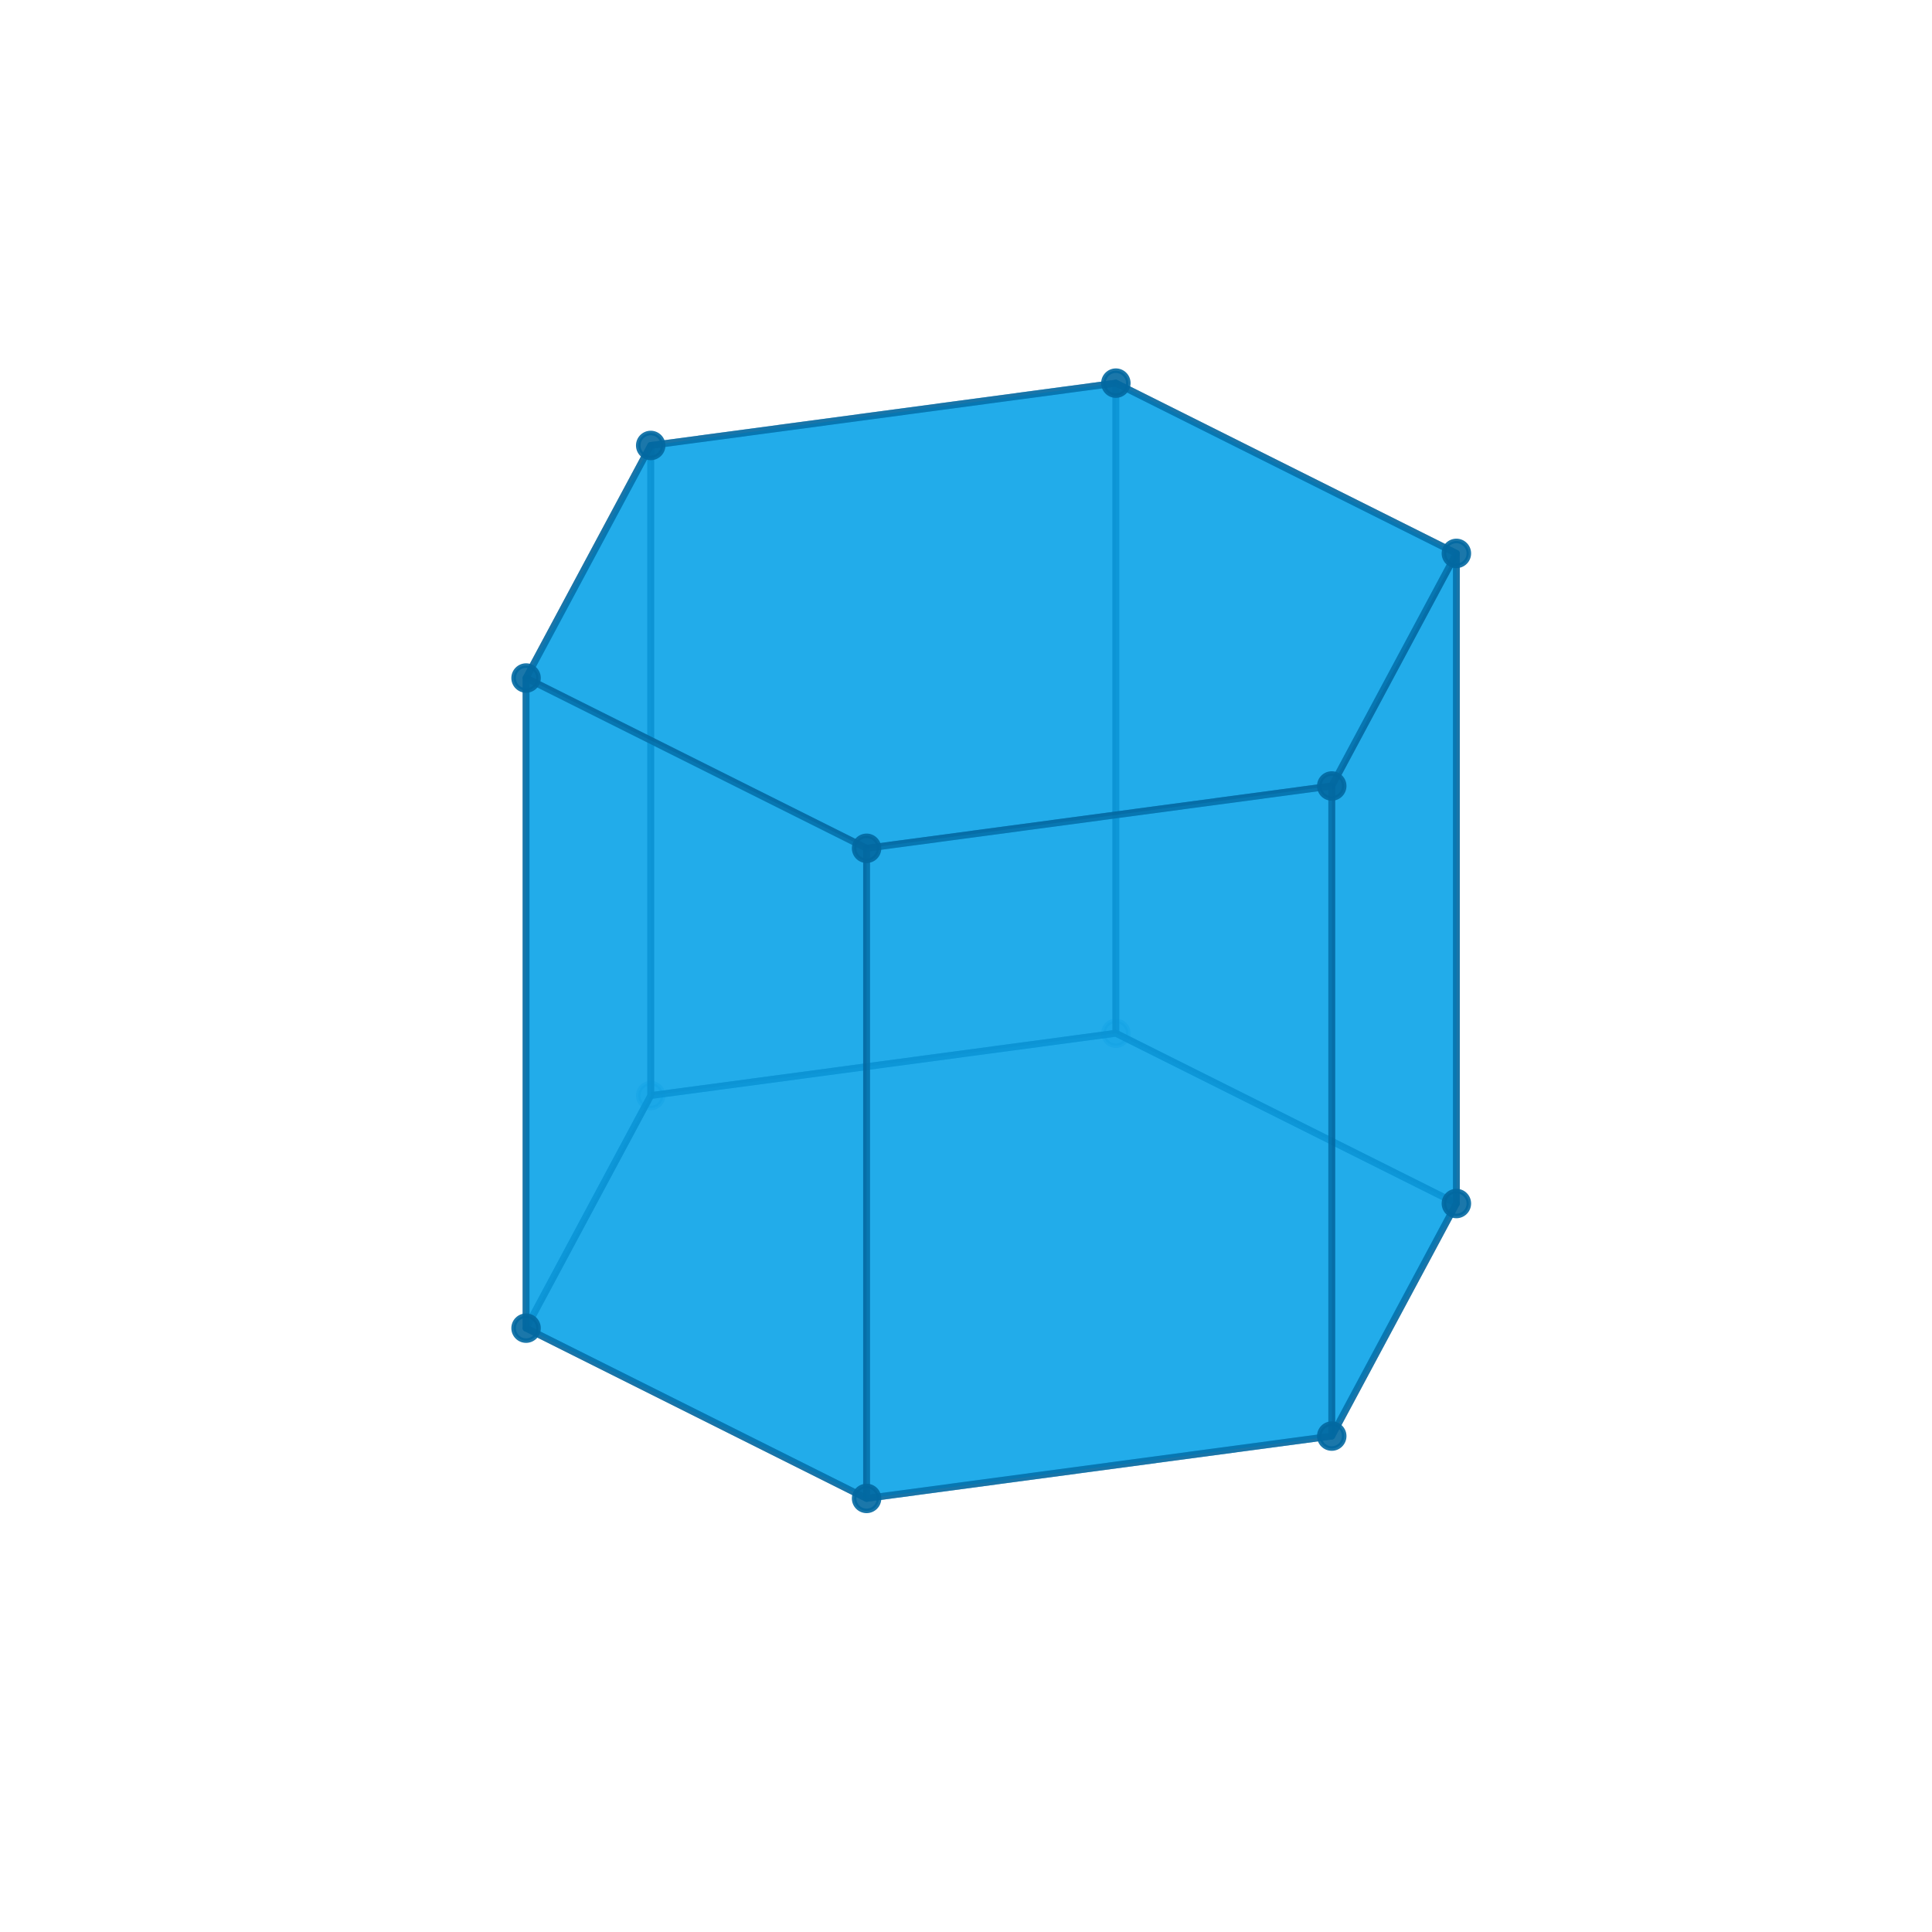
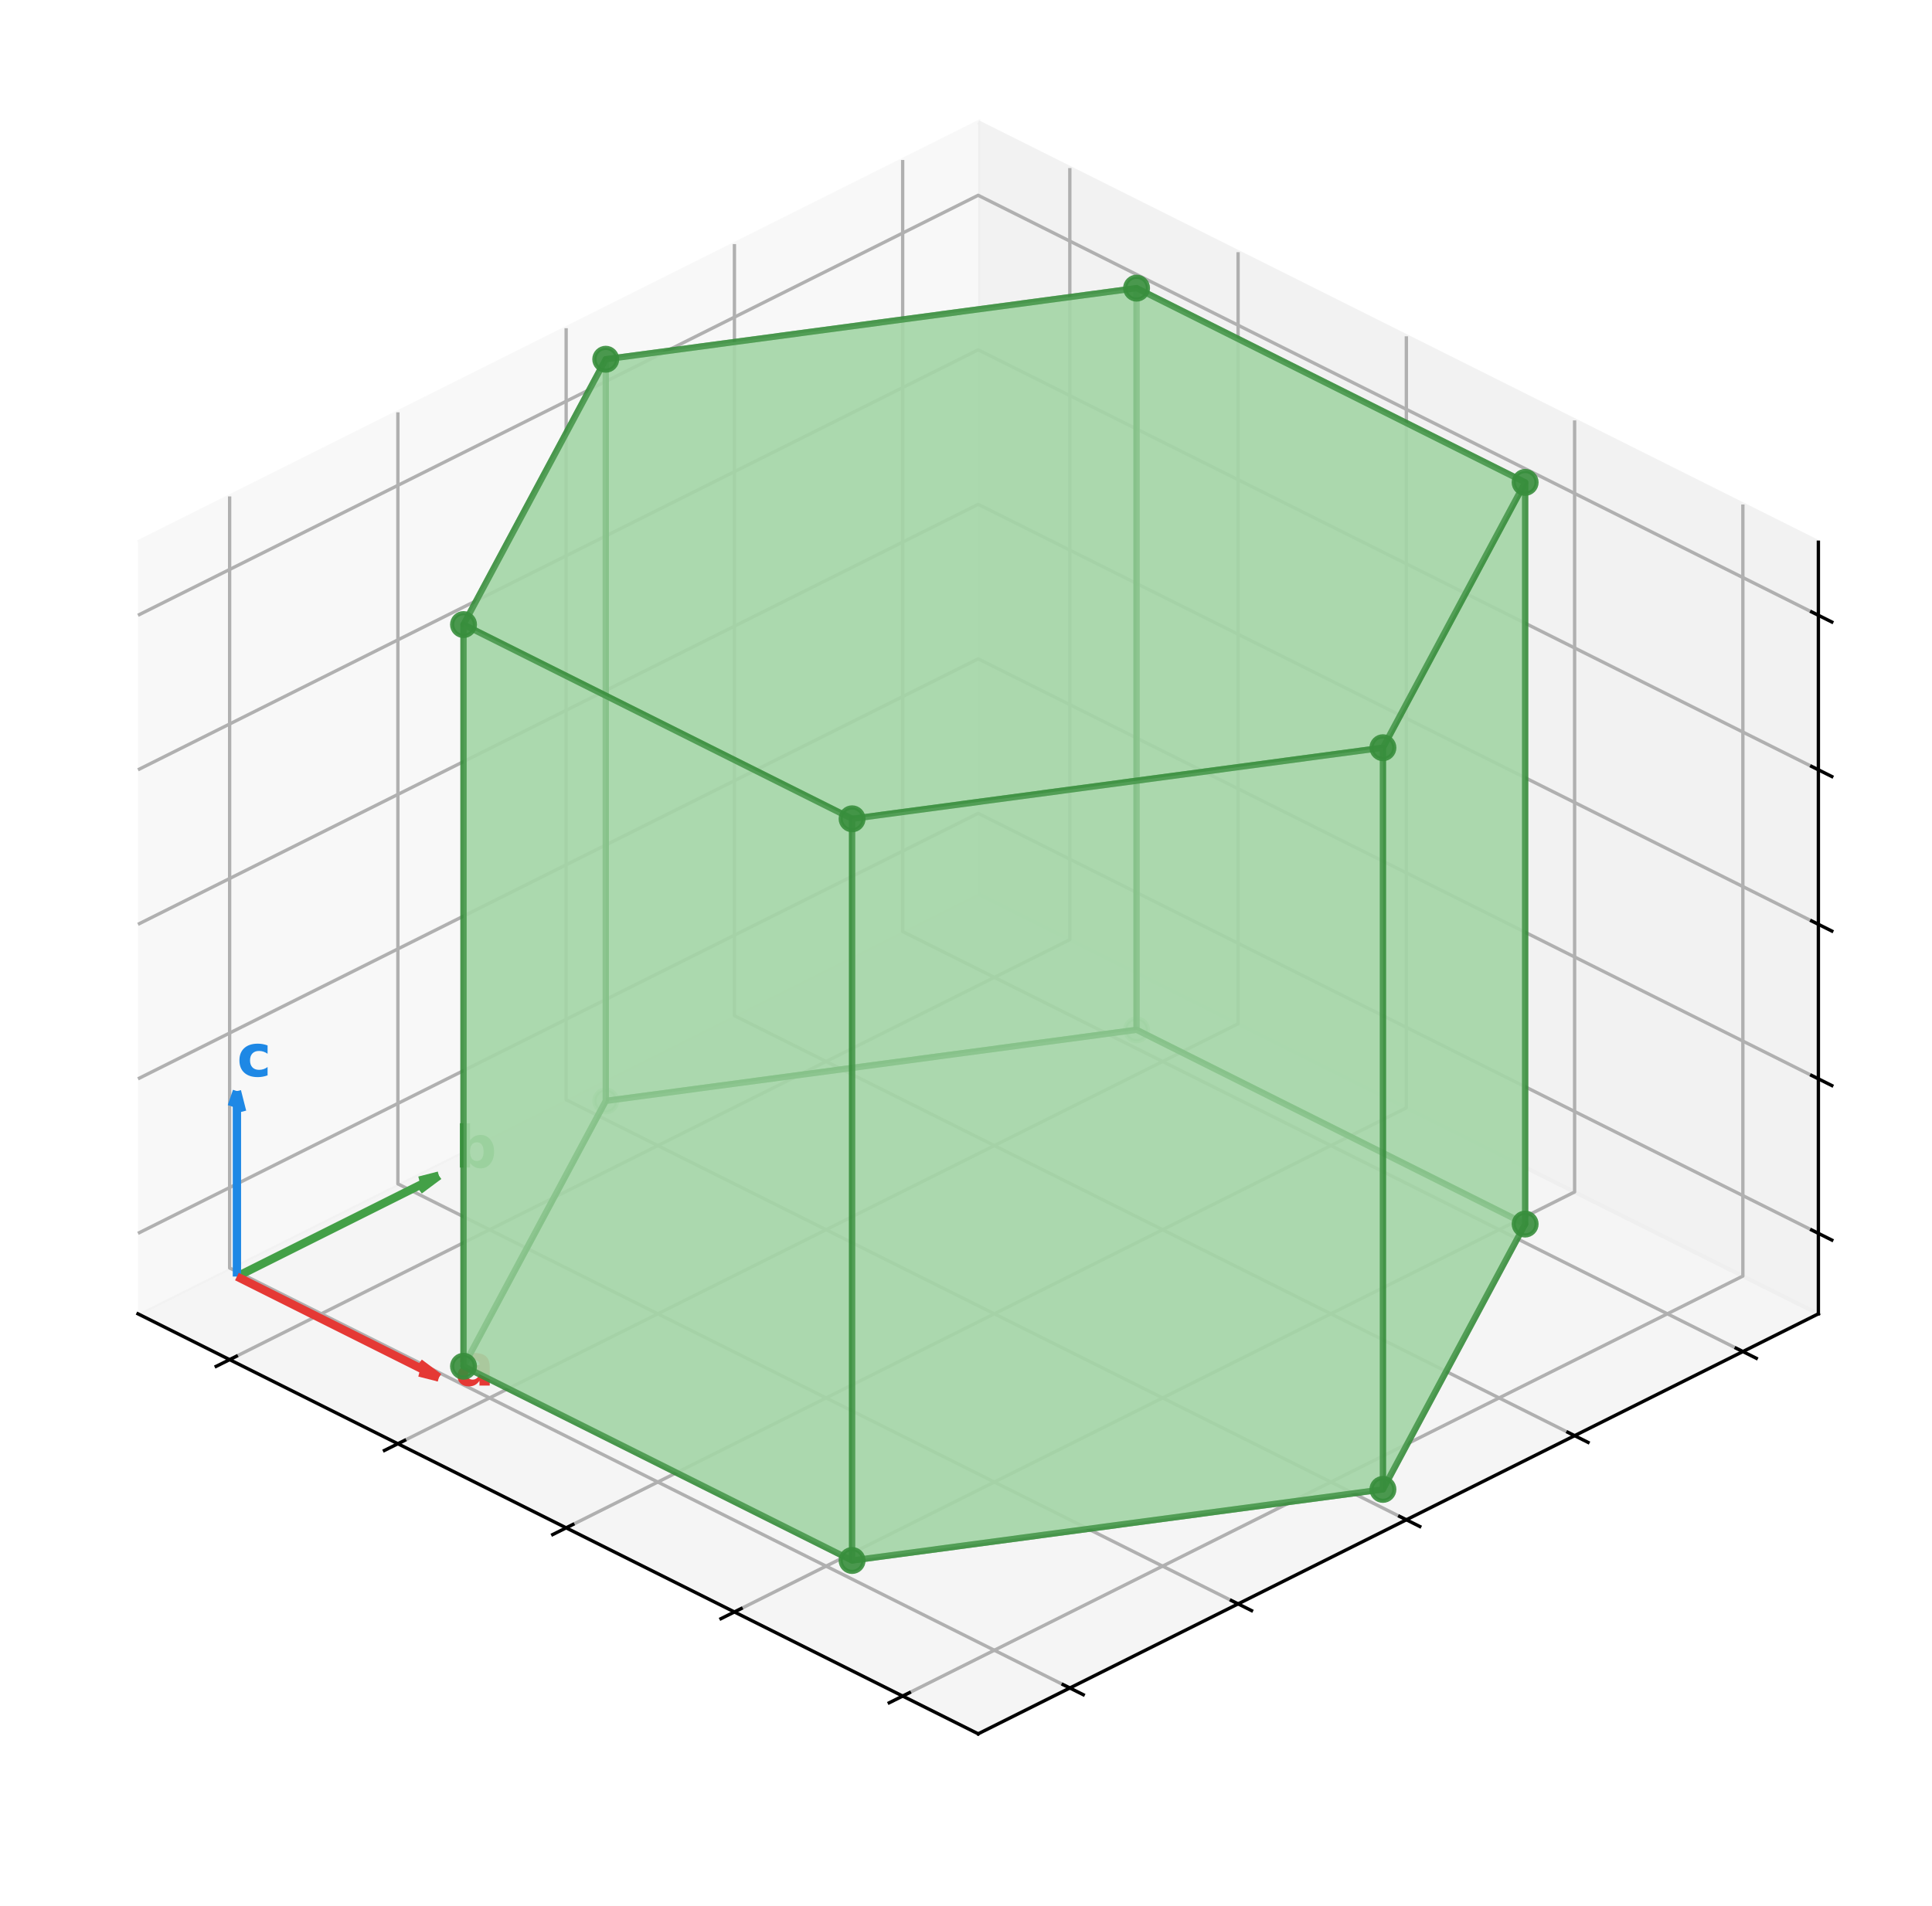
- <svg xmlns="http://www.w3.org/2000/svg" xmlns:xlink="http://www.w3.org/1999/xlink" width="424.8pt" height="424.8pt" viewBox="0 0 424.8 424.8" version="1.1">
+ <svg xmlns="http://www.w3.org/2000/svg" xmlns:xlink="http://www.w3.org/1999/xlink" width="464.059pt" height="457.92pt" viewBox="0 0 464.059 457.92" version="1.1">
  <defs>
    <style type="text/css">*{stroke-linejoin: round; stroke-linecap: butt}</style>
  </defs>
  <g id="figure_1">
    <g id="patch_1">
-       <path d="M 0 424.8  L 424.8 424.8  L 424.8 0  L 0 0  z " style="fill: #ffffff" />
+       <path d="M 0 457.92  L 464.059 457.92  L 464.059 0  L 0 0  z " style="fill: #ffffff" />
    </g>
    <g id="patch_2">
-       <path d="M 7.2 417.6  L 417.6 417.6  L 417.6 7.2  L 7.2 7.2  z " style="fill: #ffffff" />
+       <path d="M 7.2 450.72  L 450.72 450.72  L 450.72 7.2  L 7.2 7.2  z " style="fill: #ffffff" />
+     </g>
+     <g id="pane3d_1">
+       <g id="patch_3">
+         <path d="M 33.141 315.655  L 234.954 214.749  L 234.954 29.372  L 33.141 130.278  " style="fill: #f2f2f2; opacity: 0.5; stroke: #f2f2f2; stroke-linejoin: miter" />
+       </g>
+     </g>
+     <g id="pane3d_2">
+       <g id="patch_4">
+         <path d="M 234.954 214.749  L 436.766 315.655  L 436.766 130.278  L 234.954 29.372  " style="fill: #e6e6e6; opacity: 0.5; stroke: #e6e6e6; stroke-linejoin: miter" />
+       </g>
+     </g>
+     <g id="pane3d_3">
+       <g id="patch_5">
+         <path d="M 33.141 315.655  L 234.954 416.561  L 436.766 315.655  L 234.954 214.749  " style="fill: #ececec; opacity: 0.5; stroke: #ececec; stroke-linejoin: miter" />
+       </g>
+     </g>
+     <g id="grid3d_1">
+       <g id="Line3DCollection_1">
+         <path d="M 55.157 326.662  L 256.969 225.756  L 256.969 40.38  " style="fill: none; stroke: #b0b0b0; stroke-width: 0.8" />
+         <path d="M 95.572 346.87  L 297.384 245.964  L 297.384 60.588  " style="fill: none; stroke: #b0b0b0; stroke-width: 0.8" />
+         <path d="M 135.987 367.078  L 337.8 266.172  L 337.8 80.795  " style="fill: none; stroke: #b0b0b0; stroke-width: 0.8" />
+         <path d="M 176.403 387.285  L 378.215 286.379  L 378.215 101.003  " style="fill: none; stroke: #b0b0b0; stroke-width: 0.8" />
+         <path d="M 216.818 407.493  L 418.63 306.587  L 418.63 121.211  " style="fill: none; stroke: #b0b0b0; stroke-width: 0.8" />
+       </g>
+     </g>
+     <g id="grid3d_2">
+       <g id="Line3DCollection_2">
+         <path d="M 55.157 119.271  L 55.157 304.647  L 256.969 405.553  " style="fill: none; stroke: #b0b0b0; stroke-width: 0.8" />
+         <path d="M 95.572 99.063  L 95.572 284.439  L 297.384 385.345  " style="fill: none; stroke: #b0b0b0; stroke-width: 0.8" />
+         <path d="M 135.987 78.855  L 135.987 264.232  L 337.8 365.138  " style="fill: none; stroke: #b0b0b0; stroke-width: 0.8" />
+         <path d="M 176.403 58.648  L 176.403 244.024  L 378.215 344.93  " style="fill: none; stroke: #b0b0b0; stroke-width: 0.8" />
+         <path d="M 216.818 38.44  L 216.818 223.816  L 418.63 324.722  " style="fill: none; stroke: #b0b0b0; stroke-width: 0.8" />
+       </g>
+     </g>
+     <g id="grid3d_3">
+       <g id="Line3DCollection_3">
+         <path d="M 436.766 296.323  L 234.954 195.417  L 33.141 296.323  " style="fill: none; stroke: #b0b0b0; stroke-width: 0.8" />
+         <path d="M 436.766 259.199  L 234.954 158.293  L 33.141 259.199  " style="fill: none; stroke: #b0b0b0; stroke-width: 0.8" />
+         <path d="M 436.766 222.076  L 234.954 121.169  L 33.141 222.076  " style="fill: none; stroke: #b0b0b0; stroke-width: 0.8" />
+         <path d="M 436.766 184.952  L 234.954 84.046  L 33.141 184.952  " style="fill: none; stroke: #b0b0b0; stroke-width: 0.8" />
+         <path d="M 436.766 147.828  L 234.954 46.922  L 33.141 147.828  " style="fill: none; stroke: #b0b0b0; stroke-width: 0.8" />
+       </g>
+     </g>
+     <g id="axis3d_1">
+       <g id="line2d_1">
+         <path d="M 33.141 315.655  L 234.954 416.561  " style="fill: none; stroke: #000000; stroke-width: 0.8; stroke-linecap: square" />
+       </g>
+       <g id="xtick_1">
+         <g id="line2d_2">
+           <path d="M 56.771 325.855  L 51.928 328.277  " style="fill: none; stroke: #000000; stroke-width: 0.8; stroke-linecap: square" />
+         </g>
+       </g>
+       <g id="xtick_2">
+         <g id="line2d_3">
+           <path d="M 97.186 346.063  L 92.343 348.484  " style="fill: none; stroke: #000000; stroke-width: 0.8; stroke-linecap: square" />
+         </g>
+       </g>
+       <g id="xtick_3">
+         <g id="line2d_4">
+           <path d="M 137.602 366.27  L 132.758 368.692  " style="fill: none; stroke: #000000; stroke-width: 0.8; stroke-linecap: square" />
+         </g>
+       </g>
+       <g id="xtick_4">
+         <g id="line2d_5">
+           <path d="M 178.017 386.478  L 173.174 388.9  " style="fill: none; stroke: #000000; stroke-width: 0.8; stroke-linecap: square" />
+         </g>
+       </g>
+       <g id="xtick_5">
+         <g id="line2d_6">
+           <path d="M 218.433 406.686  L 213.589 409.108  " style="fill: none; stroke: #000000; stroke-width: 0.8; stroke-linecap: square" />
+         </g>
+       </g>
+     </g>
+     <g id="axis3d_2">
+       <g id="line2d_7">
+         <path d="M 436.766 315.655  L 234.954 416.561  " style="fill: none; stroke: #000000; stroke-width: 0.8; stroke-linecap: square" />
+       </g>
+       <g id="xtick_6">
+         <g id="line2d_8">
+           <path d="M 255.354 404.746  L 260.198 407.168  " style="fill: none; stroke: #000000; stroke-width: 0.8; stroke-linecap: square" />
+         </g>
+       </g>
+       <g id="xtick_7">
+         <g id="line2d_9">
+           <path d="M 295.77 384.538  L 300.613 386.96  " style="fill: none; stroke: #000000; stroke-width: 0.8; stroke-linecap: square" />
+         </g>
+       </g>
+       <g id="xtick_8">
+         <g id="line2d_10">
+           <path d="M 336.185 364.33  L 341.028 366.752  " style="fill: none; stroke: #000000; stroke-width: 0.8; stroke-linecap: square" />
+         </g>
+       </g>
+       <g id="xtick_9">
+         <g id="line2d_11">
+           <path d="M 376.6 344.123  L 381.444 346.544  " style="fill: none; stroke: #000000; stroke-width: 0.8; stroke-linecap: square" />
+         </g>
+       </g>
+       <g id="xtick_10">
+         <g id="line2d_12">
+           <path d="M 417.016 323.915  L 421.859 326.337  " style="fill: none; stroke: #000000; stroke-width: 0.8; stroke-linecap: square" />
+         </g>
+       </g>
+     </g>
+     <g id="axis3d_3">
+       <g id="line2d_13">
+         <path d="M 436.766 315.655  L 436.766 130.278  " style="fill: none; stroke: #000000; stroke-width: 0.8; stroke-linecap: square" />
+       </g>
+       <g id="xtick_11">
+         <g id="line2d_14">
+           <path d="M 435.151 295.516  L 439.995 297.938  " style="fill: none; stroke: #000000; stroke-width: 0.8; stroke-linecap: square" />
+         </g>
+       </g>
+       <g id="xtick_12">
+         <g id="line2d_15">
+           <path d="M 435.151 258.392  L 439.995 260.814  " style="fill: none; stroke: #000000; stroke-width: 0.8; stroke-linecap: square" />
+         </g>
+       </g>
+       <g id="xtick_13">
+         <g id="line2d_16">
+           <path d="M 435.151 221.268  L 439.995 223.69  " style="fill: none; stroke: #000000; stroke-width: 0.8; stroke-linecap: square" />
+         </g>
+       </g>
+       <g id="xtick_14">
+         <g id="line2d_17">
+           <path d="M 435.151 184.144  L 439.995 186.566  " style="fill: none; stroke: #000000; stroke-width: 0.8; stroke-linecap: square" />
+         </g>
+       </g>
+       <g id="xtick_15">
+         <g id="line2d_18">
+           <path d="M 435.151 147.02  L 439.995 149.442  " style="fill: none; stroke: #000000; stroke-width: 0.8; stroke-linecap: square" />
+         </g>
+       </g>
    </g>
    <g id="axes_1">
      <g id="Path3DCollection_1">
        <defs>
-           <path id="C0_0_9680bebe1b" d="M 0 2.739  C 0.726 2.739 1.423 2.45 1.936 1.936  C 2.45 1.423 2.739 0.726 2.739 -0  C 2.739 -0.726 2.45 -1.423 1.936 -1.936  C 1.423 -2.45 0.726 -2.739 0 -2.739  C -0.726 -2.739 -1.423 -2.45 -1.936 -1.936  C -2.45 -1.423 -2.739 -0.726 -2.739 0  C -2.739 0.726 -2.45 1.423 -1.936 1.936  C -1.423 2.45 -0.726 2.739 0 2.739  z " />
+           <path id="C0_0_7b20042950" d="M 0 2.739  C 0.726 2.739 1.423 2.45 1.936 1.936  C 2.45 1.423 2.739 0.726 2.739 -0  C 2.739 -0.726 2.45 -1.423 1.936 -1.936  C 1.423 -2.45 0.726 -2.739 0 -2.739  C -0.726 -2.739 -1.423 -2.45 -1.936 -1.936  C -2.45 -1.423 -2.739 -0.726 -2.739 0  C -2.739 0.726 -2.45 1.423 -1.936 1.936  C -1.423 2.45 -0.726 2.739 0 2.739  z " />
        </defs>
-         <g clip-path="url(#pfa314d4f9b)">
-           <use xlink:href="#C0_0_9680bebe1b" x="245.351" y="227.188" style="fill: #0369a1; fill-opacity: 0.3; stroke: #0369a1; stroke-opacity: 0.3" />
-         </g>
-         <g clip-path="url(#pfa314d4f9b)">
-           <use xlink:href="#C0_0_9680bebe1b" x="143.074" y="240.89" style="fill: #0369a1; fill-opacity: 0.3; stroke: #0369a1; stroke-opacity: 0.3" />
-         </g>
+         <g clip-path="url(#p1bd49e17db)">
+           <use xlink:href="#C0_0_7b20042950" x="272.997" y="247.424" style="fill: #388e3c; fill-opacity: 0.3; stroke: #388e3c; stroke-opacity: 0.3" />
+         </g>
+         <g clip-path="url(#p1bd49e17db)">
+           <use xlink:href="#C0_0_7b20042950" x="145.498" y="264.505" style="fill: #388e3c; fill-opacity: 0.3; stroke: #388e3c; stroke-opacity: 0.3" />
+         </g>
+       </g>
+       <g id="text_1">
+         <g style="fill: #e53935" transform="translate(109.2857 332.8919) scale(0.14 -0.14)">
+           <defs>
+             <path id="DejaVuSans-Bold-61" d="M 2106 1575  Q 1756 1575 1579 1456  Q 1403 1338 1403 1106  Q 1403 894 1545 773  Q 1688 653 1941 653  Q 2256 653 2472 879  Q 2688 1106 2688 1447  L 2688 1575  L 2106 1575  z M 3816 1997  L 3816 0  L 2688 0  L 2688 519  Q 2463 200 2181 54  Q 1900 -91 1497 -91  Q 953 -91 614 226  Q 275 544 275 1050  Q 275 1666 698 1953  Q 1122 2241 2028 2241  L 2688 2241  L 2688 2328  Q 2688 2594 2478 2717  Q 2269 2841 1825 2841  Q 1466 2841 1156 2769  Q 847 2697 581 2553  L 581 3406  Q 941 3494 1303 3539  Q 1666 3584 2028 3584  Q 2975 3584 3395 3211  Q 3816 2838 3816 1997  z " transform="scale(0.015625)" />
+           </defs>
+           <use xlink:href="#DejaVuSans-Bold-61" />
+         </g>
+       </g>
+       <g id="text_2">
+         <g style="fill: #43a047" transform="translate(109.2857 280.5135) scale(0.14 -0.14)">
+           <defs>
+             <path id="DejaVuSans-Bold-62" d="M 2400 722  Q 2759 722 2948 984  Q 3138 1247 3138 1747  Q 3138 2247 2948 2509  Q 2759 2772 2400 2772  Q 2041 2772 1848 2508  Q 1656 2244 1656 1747  Q 1656 1250 1848 986  Q 2041 722 2400 722  z M 1656 2988  Q 1888 3294 2169 3439  Q 2450 3584 2816 3584  Q 3463 3584 3878 3070  Q 4294 2556 4294 1747  Q 4294 938 3878 423  Q 3463 -91 2816 -91  Q 2450 -91 2169 54  Q 1888 200 1656 506  L 1656 0  L 538 0  L 538 4863  L 1656 4863  L 1656 2988  z " transform="scale(0.015625)" />
+           </defs>
+           <use xlink:href="#DejaVuSans-Bold-62" />
+         </g>
+       </g>
+       <g id="text_3">
+         <g style="fill: #1e88e5" transform="translate(56.90727 258.59) scale(0.14 -0.14)">
+           <defs>
+             <path id="DejaVuSans-Bold-63" d="M 3366 3391  L 3366 2478  Q 3138 2634 2908 2709  Q 2678 2784 2431 2784  Q 1963 2784 1702 2511  Q 1441 2238 1441 1747  Q 1441 1256 1702 982  Q 1963 709 2431 709  Q 2694 709 2930 787  Q 3166 866 3366 1019  L 3366 103  Q 3103 6 2833 -42  Q 2563 -91 2291 -91  Q 1344 -91 809 395  Q 275 881 275 1747  Q 275 2613 809 3098  Q 1344 3584 2291 3584  Q 2566 3584 2833 3536  Q 3100 3488 3366 3391  z " transform="scale(0.015625)" />
+           </defs>
+           <use xlink:href="#DejaVuSans-Bold-63" />
+         </g>
+       </g>
+       <g id="Line3DCollection_4">
+         <path d="M 105.406 282.453  L 56.907 306.703  " clip-path="url(#p1bd49e17db)" style="fill: none; stroke: #43a047; stroke-width: 2" />
+         <path d="M 105.406 282.453  L 100.721 285.949  " clip-path="url(#p1bd49e17db)" style="fill: none; stroke: #43a047; stroke-width: 2" />
+         <path d="M 105.406 282.453  L 100.721 283.643  " clip-path="url(#p1bd49e17db)" style="fill: none; stroke: #43a047; stroke-width: 2" />
+       </g>
+       <g id="Line3DCollection_5">
+         <path d="M 56.907 262.154  L 56.907 306.703  " clip-path="url(#p1bd49e17db)" style="fill: none; stroke: #1e88e5; stroke-width: 2" />
+         <path d="M 56.907 262.154  L 55.652 265.829  " clip-path="url(#p1bd49e17db)" style="fill: none; stroke: #1e88e5; stroke-width: 2" />
+         <path d="M 56.907 262.154  L 58.163 267.085  " clip-path="url(#p1bd49e17db)" style="fill: none; stroke: #1e88e5; stroke-width: 2" />
+       </g>
+       <g id="Line3DCollection_6">
+         <path d="M 105.406 330.952  L 56.907 306.703  " clip-path="url(#p1bd49e17db)" style="fill: none; stroke: #e53935; stroke-width: 2" />
+         <path d="M 105.406 330.952  L 100.721 329.763  " clip-path="url(#p1bd49e17db)" style="fill: none; stroke: #e53935; stroke-width: 2" />
+         <path d="M 105.406 330.952  L 100.721 327.457  " clip-path="url(#p1bd49e17db)" style="fill: none; stroke: #e53935; stroke-width: 2" />
      </g>
      <g id="Poly3DCollection_1">
-         <path d="M 245.351 84.243  L 245.351 227.188  L 143.074 240.89  L 143.074 97.946  z " clip-path="url(#pfa314d4f9b)" style="fill: #0ea5e9; fill-opacity: 0.7; stroke: #0369a1; stroke-opacity: 0.7; stroke-width: 1.5" />
-         <path d="M 245.351 84.243  L 320.223 121.679  L 320.223 264.624  L 245.351 227.188  z " clip-path="url(#pfa314d4f9b)" style="fill: #0ea5e9; fill-opacity: 0.7; stroke: #0369a1; stroke-opacity: 0.7; stroke-width: 1.5" />
-         <path d="M 143.074 240.89  L 245.351 227.188  L 320.223 264.624  L 292.818 315.762  L 190.541 329.465  L 115.669 292.029  z " clip-path="url(#pfa314d4f9b)" style="fill: #0ea5e9; fill-opacity: 0.7; stroke: #0369a1; stroke-opacity: 0.7; stroke-width: 1.5" />
-         <path d="M 143.074 240.89  L 115.669 292.029  L 115.669 149.084  L 143.074 97.946  z " clip-path="url(#pfa314d4f9b)" style="fill: #0ea5e9; fill-opacity: 0.7; stroke: #0369a1; stroke-opacity: 0.7; stroke-width: 1.5" />
-         <path d="M 292.818 172.818  L 292.818 315.762  L 320.223 264.624  L 320.223 121.679  z " clip-path="url(#pfa314d4f9b)" style="fill: #0ea5e9; fill-opacity: 0.7; stroke: #0369a1; stroke-opacity: 0.7; stroke-width: 1.5" />
-         <path d="M 190.541 186.52  L 292.818 172.818  L 320.223 121.679  L 245.351 84.243  L 143.074 97.946  L 115.669 149.084  z " clip-path="url(#pfa314d4f9b)" style="fill: #0ea5e9; fill-opacity: 0.7; stroke: #0369a1; stroke-opacity: 0.7; stroke-width: 1.5" />
-         <path d="M 115.669 149.084  L 115.669 292.029  L 190.541 329.465  L 190.541 186.52  z " clip-path="url(#pfa314d4f9b)" style="fill: #0ea5e9; fill-opacity: 0.7; stroke: #0369a1; stroke-opacity: 0.7; stroke-width: 1.5" />
-         <path d="M 190.541 186.52  L 190.541 329.465  L 292.818 315.762  L 292.818 172.818  z " clip-path="url(#pfa314d4f9b)" style="fill: #0ea5e9; fill-opacity: 0.7; stroke: #0369a1; stroke-opacity: 0.7; stroke-width: 1.5" />
+         <path d="M 272.997 69.229  L 272.997 247.424  L 145.498 264.505  L 145.498 86.31  z " clip-path="url(#p1bd49e17db)" style="fill: #a5d6a7; fill-opacity: 0.7; stroke: #388e3c; stroke-opacity: 0.7; stroke-width: 1.5" />
+         <path d="M 272.997 69.229  L 366.332 115.896  L 366.332 294.091  L 272.997 247.424  z " clip-path="url(#p1bd49e17db)" style="fill: #a5d6a7; fill-opacity: 0.7; stroke: #388e3c; stroke-opacity: 0.7; stroke-width: 1.5" />
+         <path d="M 145.498 264.505  L 272.997 247.424  L 366.332 294.091  L 332.169 357.841  L 204.67 374.922  L 111.335 328.255  z " clip-path="url(#p1bd49e17db)" style="fill: #a5d6a7; fill-opacity: 0.7; stroke: #388e3c; stroke-opacity: 0.7; stroke-width: 1.5" />
+         <path d="M 145.498 264.505  L 111.335 328.255  L 111.335 150.06  L 145.498 86.31  z " clip-path="url(#p1bd49e17db)" style="fill: #a5d6a7; fill-opacity: 0.7; stroke: #388e3c; stroke-opacity: 0.7; stroke-width: 1.5" />
+         <path d="M 332.169 179.646  L 332.169 357.841  L 366.332 294.091  L 366.332 115.896  z " clip-path="url(#p1bd49e17db)" style="fill: #a5d6a7; fill-opacity: 0.7; stroke: #388e3c; stroke-opacity: 0.7; stroke-width: 1.5" />
+         <path d="M 204.67 196.727  L 332.169 179.646  L 366.332 115.896  L 272.997 69.229  L 145.498 86.31  L 111.335 150.06  z " clip-path="url(#p1bd49e17db)" style="fill: #a5d6a7; fill-opacity: 0.7; stroke: #388e3c; stroke-opacity: 0.7; stroke-width: 1.5" />
+         <path d="M 111.335 150.06  L 111.335 328.255  L 204.67 374.922  L 204.67 196.727  z " clip-path="url(#p1bd49e17db)" style="fill: #a5d6a7; fill-opacity: 0.7; stroke: #388e3c; stroke-opacity: 0.7; stroke-width: 1.5" />
+         <path d="M 204.67 196.727  L 204.67 374.922  L 332.169 357.841  L 332.169 179.646  z " clip-path="url(#p1bd49e17db)" style="fill: #a5d6a7; fill-opacity: 0.7; stroke: #388e3c; stroke-opacity: 0.7; stroke-width: 1.5" />
      </g>
      <g id="Path3DCollection_2">
        <defs>
-           <path id="C1_0_bcd33061d0" d="M 0 2.739  C 0.726 2.739 1.423 2.45 1.936 1.936  C 2.45 1.423 2.739 0.726 2.739 -0  C 2.739 -0.726 2.45 -1.423 1.936 -1.936  C 1.423 -2.45 0.726 -2.739 0 -2.739  C -0.726 -2.739 -1.423 -2.45 -1.936 -1.936  C -2.45 -1.423 -2.739 -0.726 -2.739 0  C -2.739 0.726 -2.45 1.423 -1.936 1.936  C -1.423 2.45 -0.726 2.739 0 2.739  z " />
+           <path id="C1_0_c66ac0febb" d="M 0 2.739  C 0.726 2.739 1.423 2.45 1.936 1.936  C 2.45 1.423 2.739 0.726 2.739 -0  C 2.739 -0.726 2.45 -1.423 1.936 -1.936  C 1.423 -2.45 0.726 -2.739 0 -2.739  C -0.726 -2.739 -1.423 -2.45 -1.936 -1.936  C -2.45 -1.423 -2.739 -0.726 -2.739 0  C -2.739 0.726 -2.45 1.423 -1.936 1.936  C -1.423 2.45 -0.726 2.739 0 2.739  z " />
        </defs>
-         <g clip-path="url(#pfa314d4f9b)">
-           <use xlink:href="#C1_0_bcd33061d0" x="320.223" y="264.624" style="fill: #0369a1; fill-opacity: 0.9; stroke: #0369a1; stroke-opacity: 0.9" />
-         </g>
-         <g clip-path="url(#pfa314d4f9b)">
-           <use xlink:href="#C1_0_bcd33061d0" x="245.351" y="84.243" style="fill: #0369a1; fill-opacity: 0.9; stroke: #0369a1; stroke-opacity: 0.9" />
-         </g>
-         <g clip-path="url(#pfa314d4f9b)">
-           <use xlink:href="#C1_0_bcd33061d0" x="143.074" y="97.946" style="fill: #0369a1; fill-opacity: 0.9; stroke: #0369a1; stroke-opacity: 0.9" />
-         </g>
-         <g clip-path="url(#pfa314d4f9b)">
-           <use xlink:href="#C1_0_bcd33061d0" x="115.669" y="292.029" style="fill: #0369a1; fill-opacity: 0.9; stroke: #0369a1; stroke-opacity: 0.9" />
-         </g>
-         <g clip-path="url(#pfa314d4f9b)">
-           <use xlink:href="#C1_0_bcd33061d0" x="320.223" y="121.679" style="fill: #0369a1; fill-opacity: 0.9; stroke: #0369a1; stroke-opacity: 0.9" />
-         </g>
-         <g clip-path="url(#pfa314d4f9b)">
-           <use xlink:href="#C1_0_bcd33061d0" x="292.818" y="315.762" style="fill: #0369a1; fill-opacity: 0.9; stroke: #0369a1; stroke-opacity: 0.9" />
-         </g>
-         <g clip-path="url(#pfa314d4f9b)">
-           <use xlink:href="#C1_0_bcd33061d0" x="190.541" y="329.465" style="fill: #0369a1; fill-opacity: 0.9; stroke: #0369a1; stroke-opacity: 0.9" />
-         </g>
-         <g clip-path="url(#pfa314d4f9b)">
-           <use xlink:href="#C1_0_bcd33061d0" x="115.669" y="149.084" style="fill: #0369a1; fill-opacity: 0.9; stroke: #0369a1; stroke-opacity: 0.9" />
-         </g>
-         <g clip-path="url(#pfa314d4f9b)">
-           <use xlink:href="#C1_0_bcd33061d0" x="292.818" y="172.818" style="fill: #0369a1; fill-opacity: 0.9; stroke: #0369a1; stroke-opacity: 0.9" />
-         </g>
-         <g clip-path="url(#pfa314d4f9b)">
-           <use xlink:href="#C1_0_bcd33061d0" x="190.541" y="186.52" style="fill: #0369a1; fill-opacity: 0.9; stroke: #0369a1; stroke-opacity: 0.9" />
+         <g clip-path="url(#p1bd49e17db)">
+           <use xlink:href="#C1_0_c66ac0febb" x="366.332" y="294.091" style="fill: #388e3c; fill-opacity: 0.9; stroke: #388e3c; stroke-opacity: 0.9" />
+         </g>
+         <g clip-path="url(#p1bd49e17db)">
+           <use xlink:href="#C1_0_c66ac0febb" x="272.997" y="69.229" style="fill: #388e3c; fill-opacity: 0.9; stroke: #388e3c; stroke-opacity: 0.9" />
+         </g>
+         <g clip-path="url(#p1bd49e17db)">
+           <use xlink:href="#C1_0_c66ac0febb" x="145.498" y="86.31" style="fill: #388e3c; fill-opacity: 0.9; stroke: #388e3c; stroke-opacity: 0.9" />
+         </g>
+         <g clip-path="url(#p1bd49e17db)">
+           <use xlink:href="#C1_0_c66ac0febb" x="111.335" y="328.255" style="fill: #388e3c; fill-opacity: 0.9; stroke: #388e3c; stroke-opacity: 0.9" />
+         </g>
+         <g clip-path="url(#p1bd49e17db)">
+           <use xlink:href="#C1_0_c66ac0febb" x="366.332" y="115.896" style="fill: #388e3c; fill-opacity: 0.9; stroke: #388e3c; stroke-opacity: 0.9" />
+         </g>
+         <g clip-path="url(#p1bd49e17db)">
+           <use xlink:href="#C1_0_c66ac0febb" x="332.169" y="357.841" style="fill: #388e3c; fill-opacity: 0.9; stroke: #388e3c; stroke-opacity: 0.9" />
+         </g>
+         <g clip-path="url(#p1bd49e17db)">
+           <use xlink:href="#C1_0_c66ac0febb" x="204.67" y="374.922" style="fill: #388e3c; fill-opacity: 0.9; stroke: #388e3c; stroke-opacity: 0.9" />
+         </g>
+         <g clip-path="url(#p1bd49e17db)">
+           <use xlink:href="#C1_0_c66ac0febb" x="111.335" y="150.06" style="fill: #388e3c; fill-opacity: 0.9; stroke: #388e3c; stroke-opacity: 0.9" />
+         </g>
+         <g clip-path="url(#p1bd49e17db)">
+           <use xlink:href="#C1_0_c66ac0febb" x="332.169" y="179.646" style="fill: #388e3c; fill-opacity: 0.9; stroke: #388e3c; stroke-opacity: 0.9" />
+         </g>
+         <g clip-path="url(#p1bd49e17db)">
+           <use xlink:href="#C1_0_c66ac0febb" x="204.67" y="196.727" style="fill: #388e3c; fill-opacity: 0.9; stroke: #388e3c; stroke-opacity: 0.9" />
        </g>
      </g>
    </g>
  </g>
  <defs>
-     <clipPath id="pfa314d4f9b">
-       <rect x="7.2" y="7.2" width="410.4" height="410.4" />
+     <clipPath id="p1bd49e17db">
+       <rect x="7.2" y="7.2" width="443.52" height="443.52" />
    </clipPath>
  </defs>
</svg>
